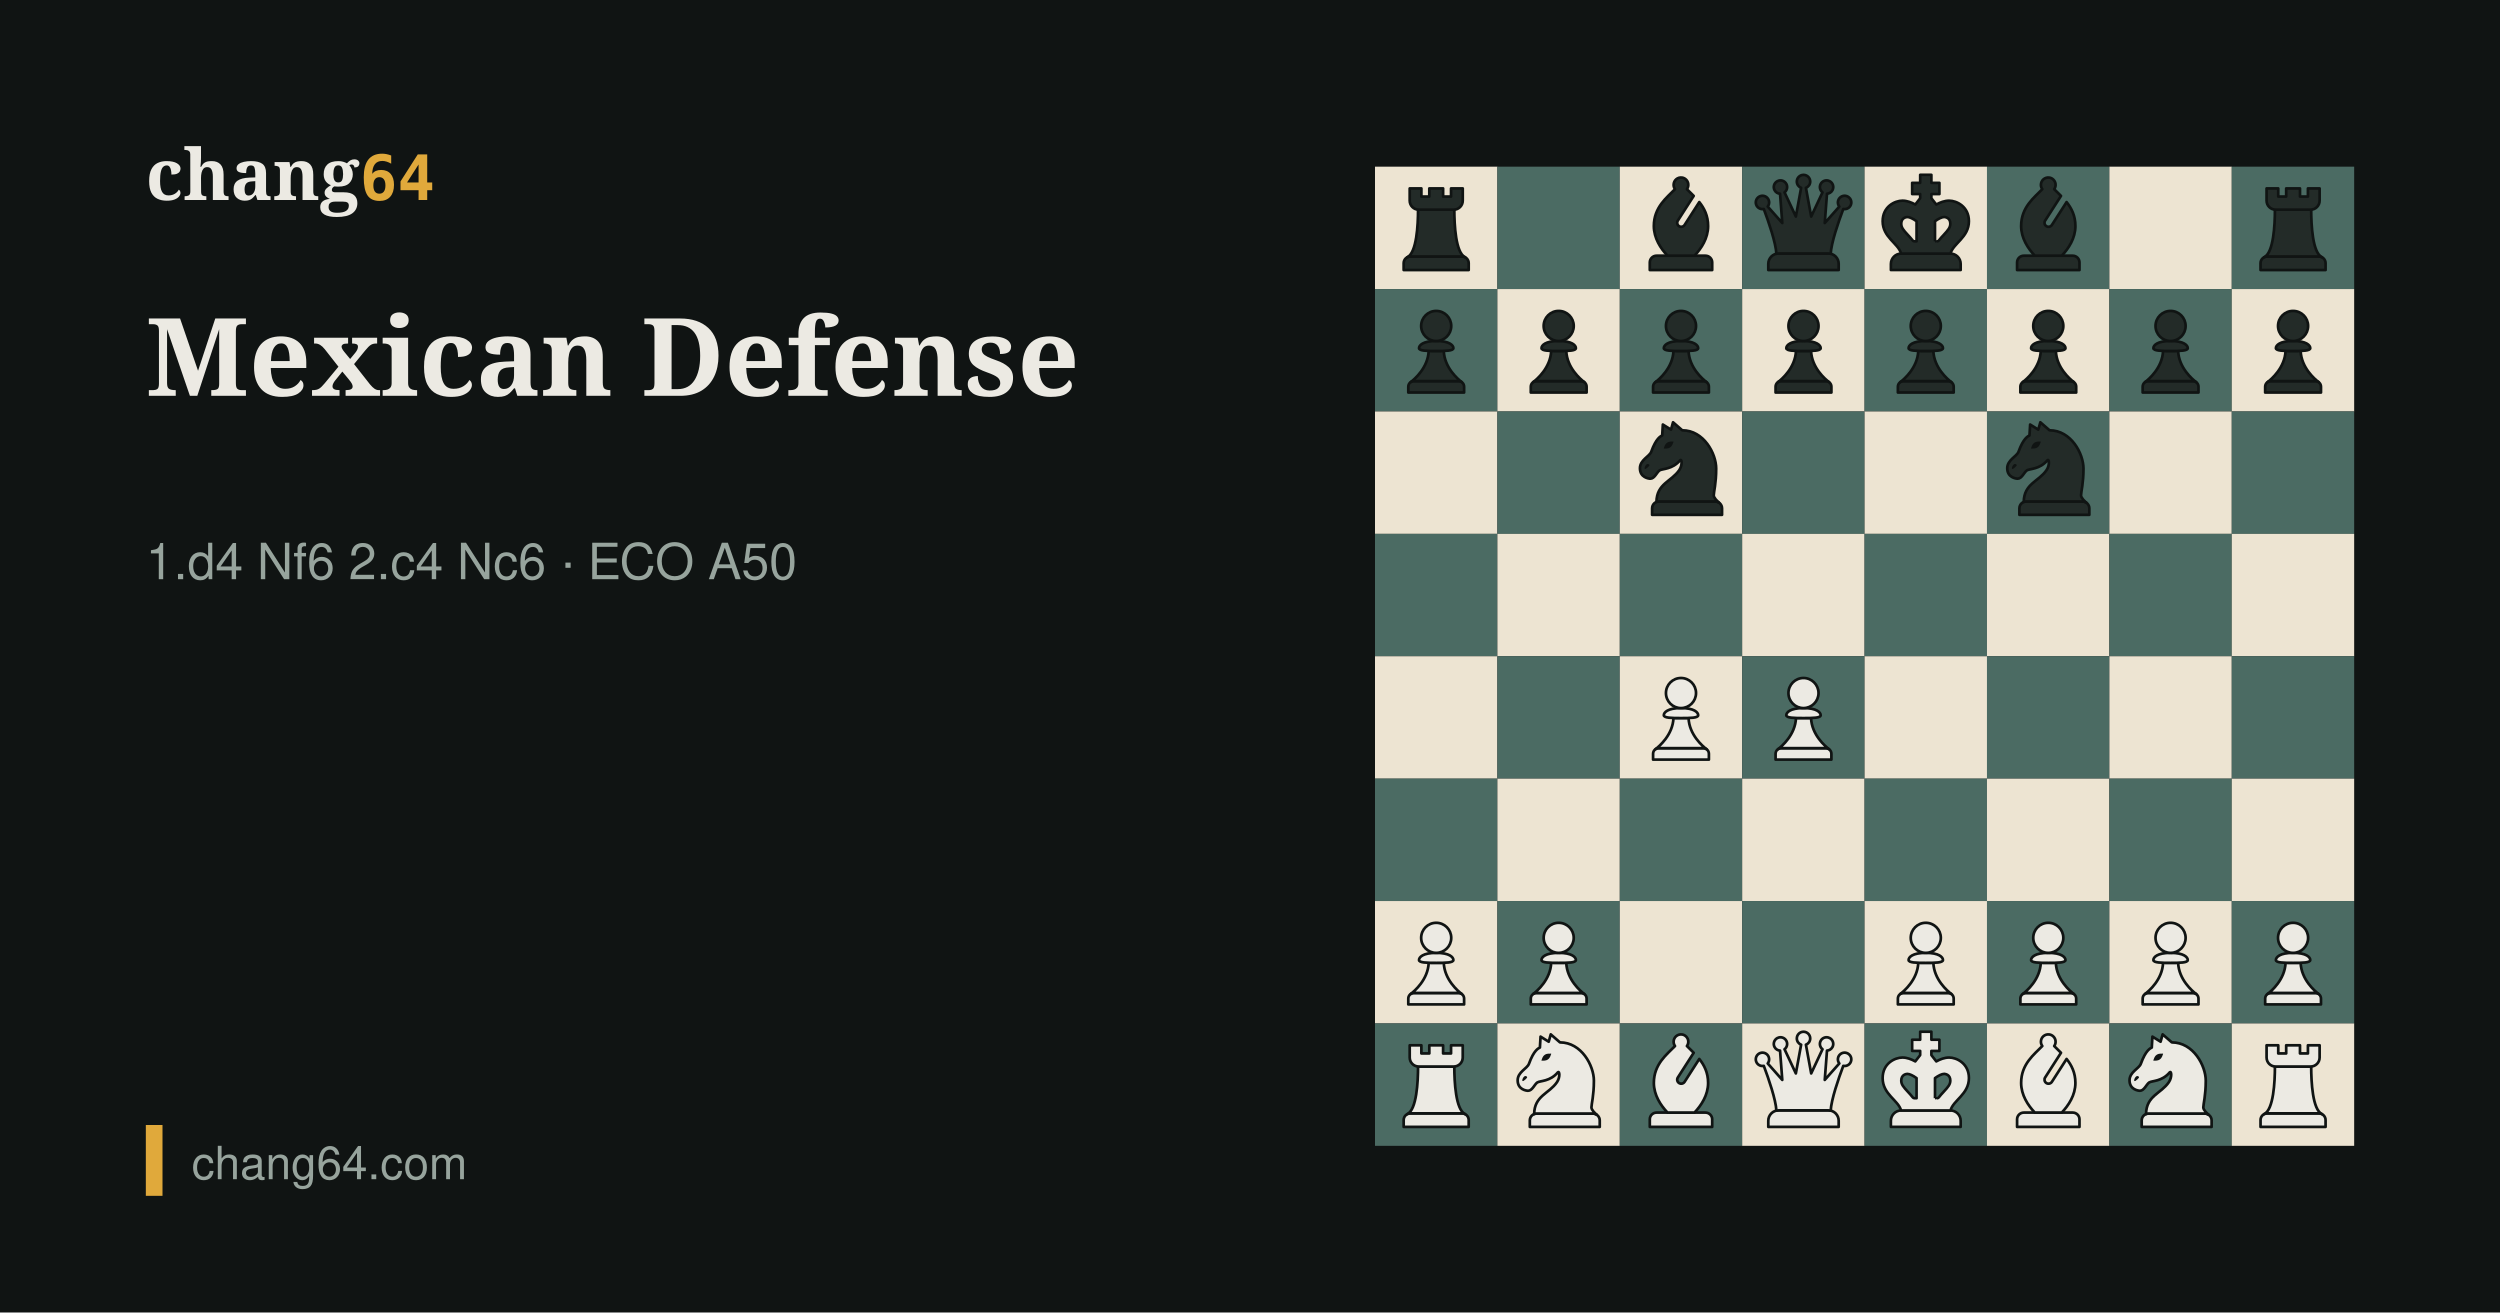
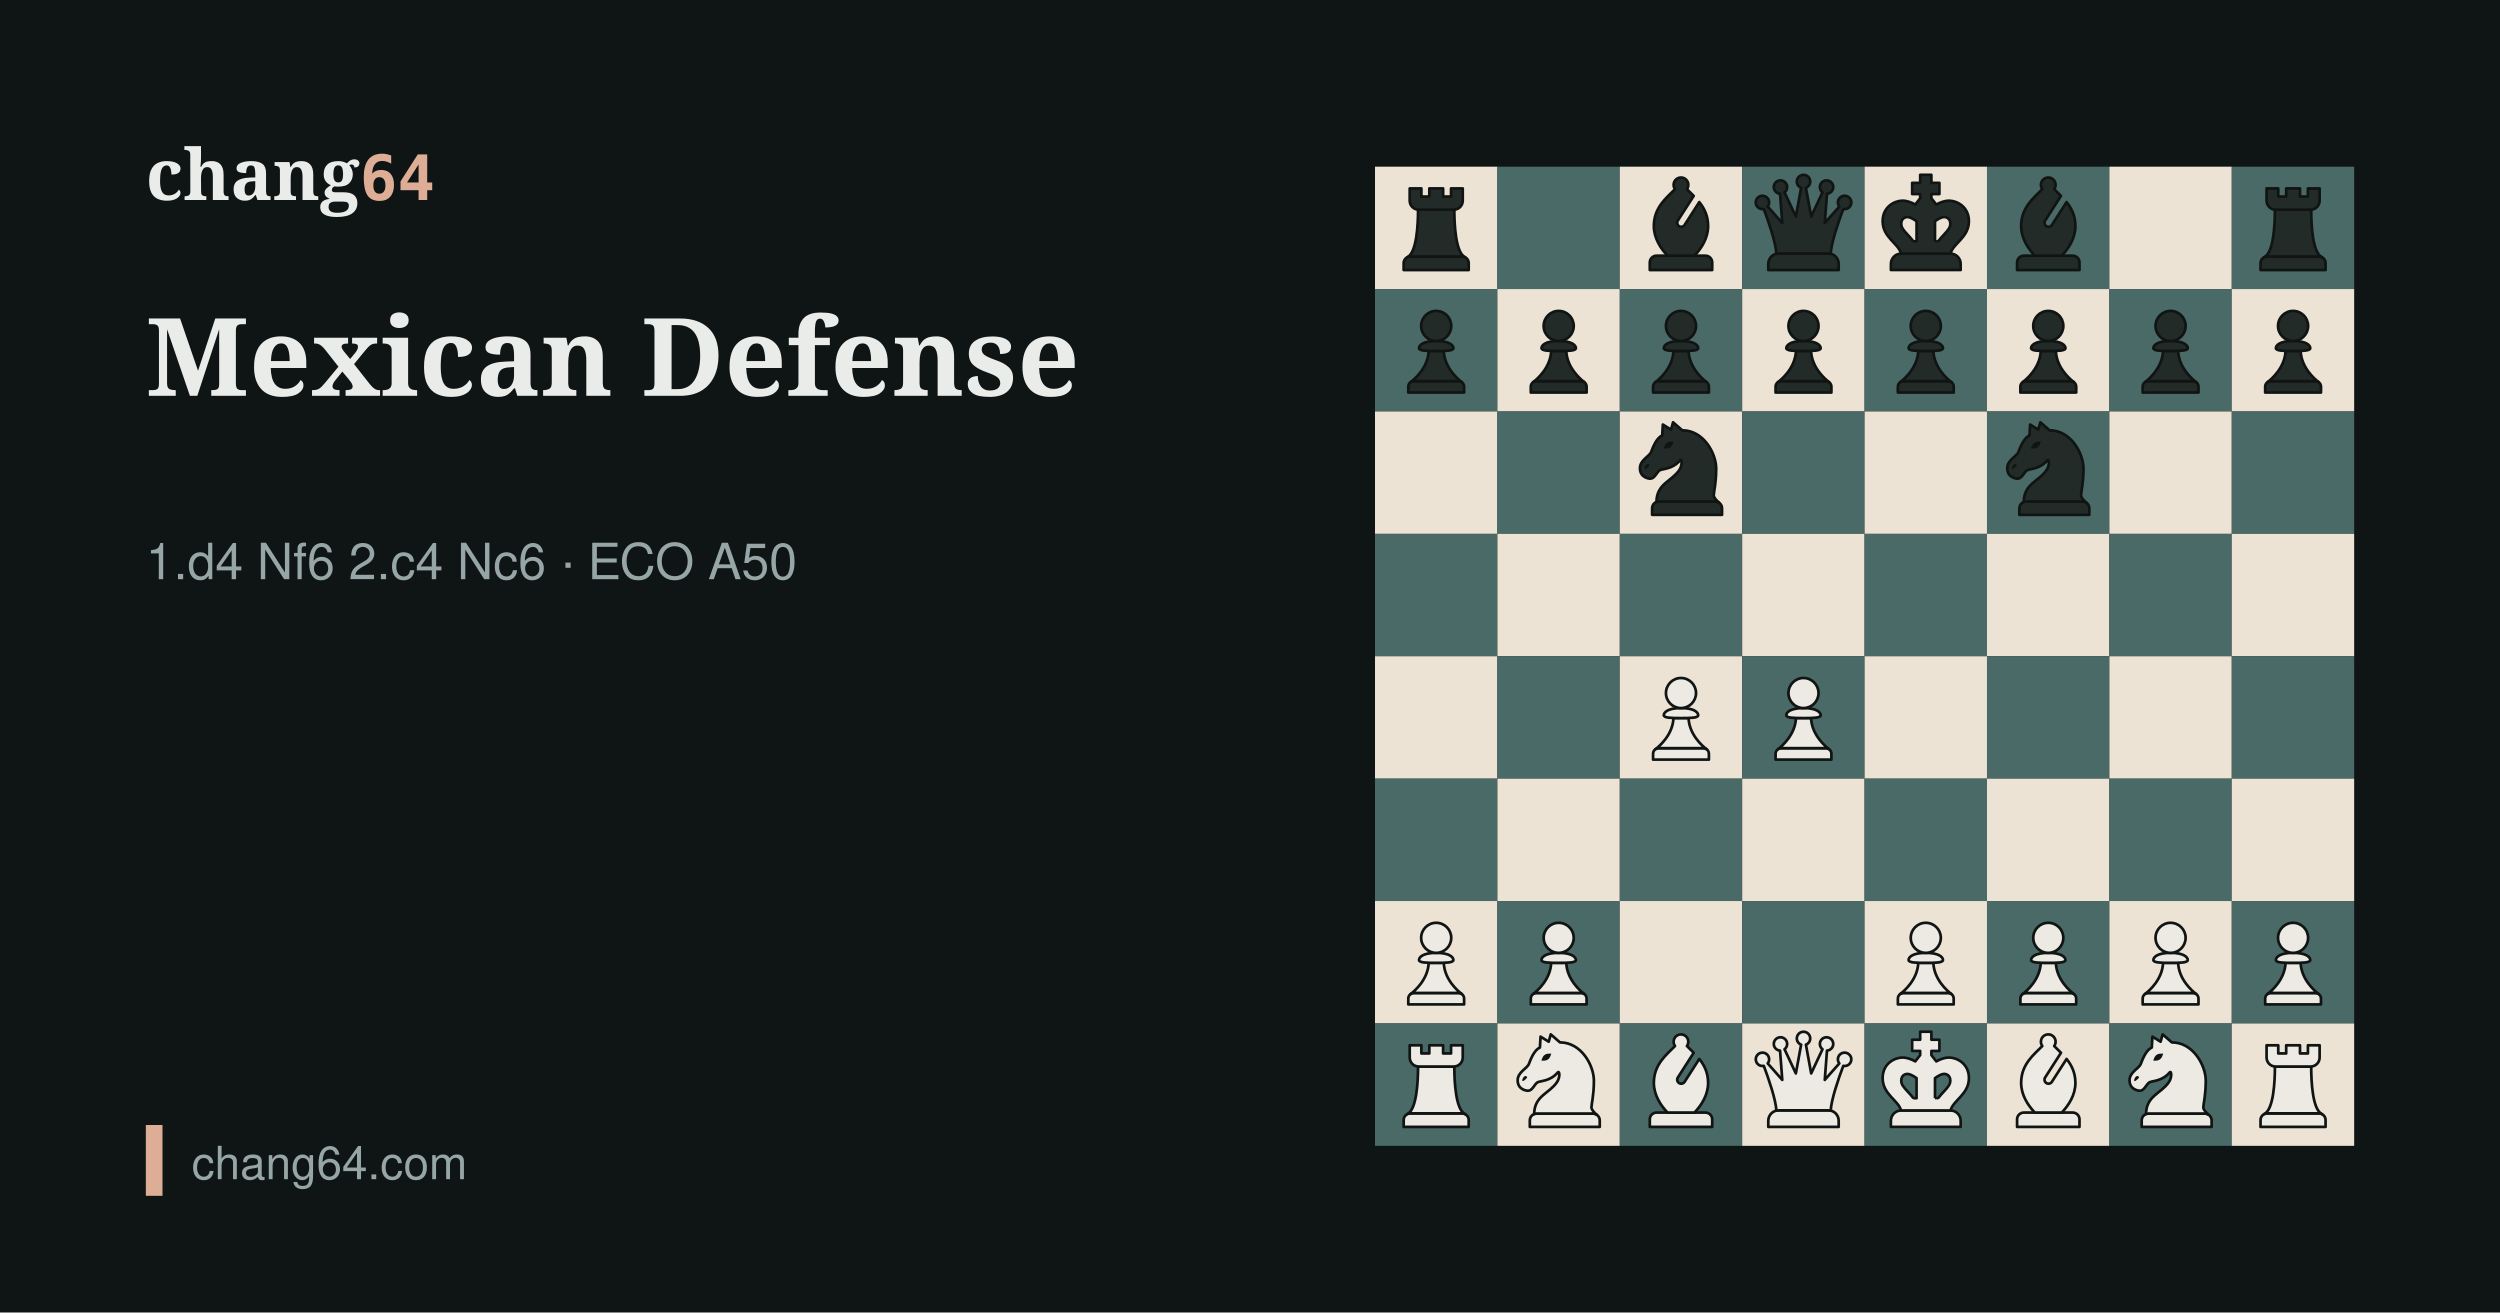
<svg xmlns="http://www.w3.org/2000/svg" width="1200" height="630" viewBox="0 0 1200 630">
-   <rect width="1200" height="630" fill="#101413" />
+   <rect width="1200" height="630" fill="#0F1414" />
  <g transform="translate(660,80)">
-     <rect x="0" y="0" width="58.75" height="58.75" fill="#EDE4D2" />
-     <rect x="58.75" y="0" width="58.75" height="58.75" fill="#4B6B63" />
-     <rect x="117.5" y="0" width="58.75" height="58.75" fill="#EDE4D2" />
-     <rect x="176.25" y="0" width="58.75" height="58.75" fill="#4B6B63" />
-     <rect x="235" y="0" width="58.75" height="58.75" fill="#EDE4D2" />
-     <rect x="293.75" y="0" width="58.75" height="58.75" fill="#4B6B63" />
-     <rect x="352.5" y="0" width="58.75" height="58.75" fill="#EDE4D2" />
-     <rect x="411.25" y="0" width="58.75" height="58.75" fill="#4B6B63" />
-     <rect x="0" y="58.75" width="58.75" height="58.75" fill="#4B6B63" />
-     <rect x="58.75" y="58.75" width="58.75" height="58.75" fill="#EDE4D2" />
-     <rect x="117.5" y="58.75" width="58.75" height="58.75" fill="#4B6B63" />
-     <rect x="176.25" y="58.75" width="58.75" height="58.75" fill="#EDE4D2" />
-     <rect x="235" y="58.75" width="58.75" height="58.75" fill="#4B6B63" />
-     <rect x="293.75" y="58.75" width="58.75" height="58.75" fill="#EDE4D2" />
-     <rect x="352.5" y="58.75" width="58.75" height="58.75" fill="#4B6B63" />
-     <rect x="411.25" y="58.75" width="58.75" height="58.75" fill="#EDE4D2" />
-     <rect x="0" y="117.5" width="58.75" height="58.75" fill="#EDE4D2" />
-     <rect x="58.75" y="117.5" width="58.75" height="58.75" fill="#4B6B63" />
-     <rect x="117.5" y="117.5" width="58.75" height="58.75" fill="#EDE4D2" />
-     <rect x="176.25" y="117.5" width="58.75" height="58.75" fill="#4B6B63" />
-     <rect x="235" y="117.5" width="58.75" height="58.75" fill="#EDE4D2" />
-     <rect x="293.75" y="117.5" width="58.75" height="58.75" fill="#4B6B63" />
-     <rect x="352.5" y="117.5" width="58.75" height="58.75" fill="#EDE4D2" />
-     <rect x="411.25" y="117.5" width="58.75" height="58.75" fill="#4B6B63" />
-     <rect x="0" y="176.25" width="58.75" height="58.75" fill="#4B6B63" />
-     <rect x="58.75" y="176.25" width="58.75" height="58.75" fill="#EDE4D2" />
-     <rect x="117.5" y="176.25" width="58.75" height="58.75" fill="#4B6B63" />
-     <rect x="176.25" y="176.25" width="58.75" height="58.75" fill="#EDE4D2" />
-     <rect x="235" y="176.25" width="58.75" height="58.75" fill="#4B6B63" />
-     <rect x="293.75" y="176.25" width="58.75" height="58.75" fill="#EDE4D2" />
-     <rect x="352.5" y="176.25" width="58.75" height="58.75" fill="#4B6B63" />
-     <rect x="411.25" y="176.25" width="58.75" height="58.75" fill="#EDE4D2" />
-     <rect x="0" y="235" width="58.75" height="58.75" fill="#EDE4D2" />
-     <rect x="58.75" y="235" width="58.75" height="58.75" fill="#4B6B63" />
-     <rect x="117.5" y="235" width="58.75" height="58.75" fill="#EDE4D2" />
-     <rect x="176.25" y="235" width="58.75" height="58.75" fill="#4B6B63" />
-     <rect x="235" y="235" width="58.75" height="58.75" fill="#EDE4D2" />
-     <rect x="293.75" y="235" width="58.75" height="58.75" fill="#4B6B63" />
-     <rect x="352.5" y="235" width="58.75" height="58.75" fill="#EDE4D2" />
-     <rect x="411.25" y="235" width="58.75" height="58.75" fill="#4B6B63" />
-     <rect x="0" y="293.75" width="58.75" height="58.75" fill="#4B6B63" />
-     <rect x="58.75" y="293.75" width="58.75" height="58.75" fill="#EDE4D2" />
-     <rect x="117.5" y="293.75" width="58.75" height="58.75" fill="#4B6B63" />
-     <rect x="176.25" y="293.75" width="58.75" height="58.75" fill="#EDE4D2" />
-     <rect x="235" y="293.75" width="58.75" height="58.75" fill="#4B6B63" />
-     <rect x="293.75" y="293.75" width="58.75" height="58.75" fill="#EDE4D2" />
-     <rect x="352.5" y="293.75" width="58.75" height="58.75" fill="#4B6B63" />
-     <rect x="411.25" y="293.75" width="58.75" height="58.75" fill="#EDE4D2" />
-     <rect x="0" y="352.5" width="58.75" height="58.75" fill="#EDE4D2" />
-     <rect x="58.75" y="352.5" width="58.75" height="58.75" fill="#4B6B63" />
-     <rect x="117.5" y="352.5" width="58.75" height="58.75" fill="#EDE4D2" />
-     <rect x="176.25" y="352.5" width="58.75" height="58.75" fill="#4B6B63" />
-     <rect x="235" y="352.5" width="58.75" height="58.75" fill="#EDE4D2" />
-     <rect x="293.75" y="352.5" width="58.75" height="58.75" fill="#4B6B63" />
-     <rect x="352.5" y="352.5" width="58.75" height="58.75" fill="#EDE4D2" />
-     <rect x="411.25" y="352.5" width="58.75" height="58.75" fill="#4B6B63" />
-     <rect x="0" y="411.25" width="58.75" height="58.75" fill="#4B6B63" />
-     <rect x="58.75" y="411.25" width="58.75" height="58.75" fill="#EDE4D2" />
-     <rect x="117.5" y="411.25" width="58.75" height="58.75" fill="#4B6B63" />
-     <rect x="176.25" y="411.25" width="58.75" height="58.75" fill="#EDE4D2" />
-     <rect x="235" y="411.25" width="58.75" height="58.75" fill="#4B6B63" />
-     <rect x="293.75" y="411.25" width="58.75" height="58.75" fill="#EDE4D2" />
-     <rect x="352.5" y="411.25" width="58.75" height="58.75" fill="#4B6B63" />
-     <rect x="411.25" y="411.25" width="58.75" height="58.75" fill="#EDE4D2" />
+     <rect x="0" y="0" width="58.75" height="58.75" fill="#EDE3D5" />
+     <rect x="58.75" y="0" width="58.75" height="58.75" fill="#4A6A68" />
+     <rect x="117.5" y="0" width="58.75" height="58.75" fill="#EDE3D5" />
+     <rect x="176.25" y="0" width="58.75" height="58.75" fill="#4A6A68" />
+     <rect x="235" y="0" width="58.75" height="58.75" fill="#EDE3D5" />
+     <rect x="293.75" y="0" width="58.75" height="58.75" fill="#4A6A68" />
+     <rect x="352.5" y="0" width="58.75" height="58.75" fill="#EDE3D5" />
+     <rect x="411.25" y="0" width="58.75" height="58.75" fill="#4A6A68" />
+     <rect x="0" y="58.75" width="58.75" height="58.75" fill="#4A6A68" />
+     <rect x="58.75" y="58.75" width="58.75" height="58.75" fill="#EDE3D5" />
+     <rect x="117.5" y="58.75" width="58.75" height="58.75" fill="#4A6A68" />
+     <rect x="176.25" y="58.75" width="58.75" height="58.75" fill="#EDE3D5" />
+     <rect x="235" y="58.75" width="58.75" height="58.75" fill="#4A6A68" />
+     <rect x="293.75" y="58.75" width="58.75" height="58.75" fill="#EDE3D5" />
+     <rect x="352.5" y="58.75" width="58.75" height="58.75" fill="#4A6A68" />
+     <rect x="411.25" y="58.75" width="58.75" height="58.75" fill="#EDE3D5" />
+     <rect x="0" y="117.5" width="58.75" height="58.75" fill="#EDE3D5" />
+     <rect x="58.75" y="117.5" width="58.75" height="58.75" fill="#4A6A68" />
+     <rect x="117.5" y="117.5" width="58.75" height="58.75" fill="#EDE3D5" />
+     <rect x="176.25" y="117.5" width="58.75" height="58.75" fill="#4A6A68" />
+     <rect x="235" y="117.5" width="58.75" height="58.75" fill="#EDE3D5" />
+     <rect x="293.75" y="117.5" width="58.75" height="58.75" fill="#4A6A68" />
+     <rect x="352.5" y="117.5" width="58.75" height="58.75" fill="#EDE3D5" />
+     <rect x="411.25" y="117.5" width="58.75" height="58.75" fill="#4A6A68" />
+     <rect x="0" y="176.25" width="58.75" height="58.75" fill="#4A6A68" />
+     <rect x="58.75" y="176.25" width="58.75" height="58.75" fill="#EDE3D5" />
+     <rect x="117.5" y="176.25" width="58.75" height="58.75" fill="#4A6A68" />
+     <rect x="176.25" y="176.25" width="58.75" height="58.75" fill="#EDE3D5" />
+     <rect x="235" y="176.25" width="58.75" height="58.75" fill="#4A6A68" />
+     <rect x="293.75" y="176.25" width="58.75" height="58.75" fill="#EDE3D5" />
+     <rect x="352.5" y="176.25" width="58.75" height="58.75" fill="#4A6A68" />
+     <rect x="411.25" y="176.25" width="58.75" height="58.75" fill="#EDE3D5" />
+     <rect x="0" y="235" width="58.75" height="58.75" fill="#EDE3D5" />
+     <rect x="58.75" y="235" width="58.75" height="58.75" fill="#4A6A68" />
+     <rect x="117.5" y="235" width="58.75" height="58.75" fill="#EDE3D5" />
+     <rect x="176.25" y="235" width="58.75" height="58.75" fill="#4A6A68" />
+     <rect x="235" y="235" width="58.75" height="58.75" fill="#EDE3D5" />
+     <rect x="293.75" y="235" width="58.75" height="58.75" fill="#4A6A68" />
+     <rect x="352.5" y="235" width="58.75" height="58.75" fill="#EDE3D5" />
+     <rect x="411.25" y="235" width="58.75" height="58.75" fill="#4A6A68" />
+     <rect x="0" y="293.75" width="58.75" height="58.75" fill="#4A6A68" />
+     <rect x="58.75" y="293.75" width="58.75" height="58.75" fill="#EDE3D5" />
+     <rect x="117.5" y="293.75" width="58.75" height="58.75" fill="#4A6A68" />
+     <rect x="176.25" y="293.75" width="58.75" height="58.75" fill="#EDE3D5" />
+     <rect x="235" y="293.75" width="58.75" height="58.75" fill="#4A6A68" />
+     <rect x="293.75" y="293.75" width="58.75" height="58.75" fill="#EDE3D5" />
+     <rect x="352.5" y="293.75" width="58.75" height="58.75" fill="#4A6A68" />
+     <rect x="411.25" y="293.75" width="58.75" height="58.75" fill="#EDE3D5" />
+     <rect x="0" y="352.5" width="58.75" height="58.75" fill="#EDE3D5" />
+     <rect x="58.75" y="352.5" width="58.75" height="58.75" fill="#4A6A68" />
+     <rect x="117.5" y="352.5" width="58.75" height="58.75" fill="#EDE3D5" />
+     <rect x="176.25" y="352.5" width="58.75" height="58.75" fill="#4A6A68" />
+     <rect x="235" y="352.5" width="58.75" height="58.75" fill="#EDE3D5" />
+     <rect x="293.75" y="352.5" width="58.75" height="58.75" fill="#4A6A68" />
+     <rect x="352.5" y="352.5" width="58.75" height="58.75" fill="#EDE3D5" />
+     <rect x="411.25" y="352.5" width="58.75" height="58.75" fill="#4A6A68" />
+     <rect x="0" y="411.25" width="58.75" height="58.75" fill="#4A6A68" />
+     <rect x="58.75" y="411.25" width="58.75" height="58.75" fill="#EDE3D5" />
+     <rect x="117.5" y="411.25" width="58.75" height="58.75" fill="#4A6A68" />
+     <rect x="176.25" y="411.25" width="58.75" height="58.75" fill="#EDE3D5" />
+     <rect x="235" y="411.25" width="58.75" height="58.75" fill="#4A6A68" />
+     <rect x="293.75" y="411.25" width="58.75" height="58.75" fill="#EDE3D5" />
+     <rect x="352.5" y="411.25" width="58.75" height="58.75" fill="#4A6A68" />
+     <rect x="411.25" y="411.25" width="58.75" height="58.75" fill="#EDE3D5" />
    <defs>
      <symbol id="pbr" viewBox="0 0 45 45">
        <path d="M12.99,33.03h19.01c1.35,0,2.45,1.1,2.45,2.45v2.52H10.54v-2.52c0-1.35,1.1-2.45,2.45-2.45Z" fill="#232b28" stroke="#101413" stroke-linecap="round" stroke-linejoin="round" />
        <path d="M29.17,15.8c-.07,0-.15.01-.23.01h-12.88c-.08,0-.15,0-.23-.01-.01,5.69-.51,15.85-3.95,17.49,0,0,0,0,0,0,.33-.17.71-.27,1.11-.27h19.01c.4,0,.78.1,1.11.27,0,0,0,0,0,0-3.45-1.65-3.94-11.8-3.95-17.49Z" fill="#232b28" stroke="#101413" stroke-linecap="round" stroke-linejoin="round" />
        <path d="M27.96,8v2.99h-2.92v-2.99h-5.07v2.99h-2.92v-2.99h-4.29v4.5c0,1.83,1.48,3.31,3.31,3.31h12.88c1.83,0,3.31-1.48,3.31-3.31v-4.5h-4.29Z" fill="#232b28" stroke="#101413" stroke-linecap="round" stroke-linejoin="round" />
      </symbol>
      <symbol id="pbb" viewBox="0 0 45 45">
        <path d="M13.5,32.74h18c1.36,0,2.47,1.11,2.47,2.47v2.79H11.03v-2.79c0-1.36,1.11-2.47,2.47-2.47Z" fill="#232b28" stroke="#101413" stroke-linecap="round" stroke-linejoin="round" stroke-width="1" />
        <path d="M27.46,32.74c2.5-2.65,5.01-6.42,5.01-10.9,0-3.8-1.45-6.58-3.24-8.82l-5.4,8.41c-.44.69-1.36.89-2.04.45h0c-.69-.44-.89-1.36-.45-2.04l5.83-9.09c-.88-.88-1.74-1.69-2.49-2.47.4-.56.6-1.27.47-2.04-.18-1.1-1.08-2.02-2.18-2.21-1.7-.29-3.18,1.01-3.18,2.66,0,.59.19,1.13.51,1.58-2.94,3.06-7.78,6.6-7.78,13.55,0,4.48,2.51,8.26,5.01,10.9h9.93Z" fill="#232b28" stroke="#101413" stroke-linecap="round" stroke-linejoin="round" stroke-width="1" />
      </symbol>
      <symbol id="pbq" viewBox="0 0 45 45">
        <path d="M31.62,31.91H13.38c-2.1,0-3.82,1.72-3.82,3.82v2.27h25.88v-2.27c0-2.11-1.71-3.82-3.82-3.82Z" fill="#232b28" stroke="#101413" stroke-linecap="round" stroke-linejoin="round" />
        <path d="M39.59,11.71c-.8-1.1-2.33-1.34-3.43-.54s-1.34,2.33-.54,3.43c.02.02.04.04.05.07l-5.35,6.05.82-10.77c.83-.06,1.62-.53,2.03-1.33.62-1.21.14-2.69-1.07-3.3-.19-.1-.39-.16-.58-.21h0s0,0,0,0c-1.07-.24-2.2.26-2.72,1.28-.55,1.07-.23,2.35.69,3.06l-4.16,8.89-1.94-10.57c.93-.35,1.58-1.25,1.58-2.29,0-1.36-1.1-2.46-2.46-2.46h0c-1.36,0-2.46,1.1-2.46,2.46,0,1.05.66,1.94,1.58,2.29l-1.94,10.57-4.16-8.89c.92-.71,1.23-1.99.69-3.06-.52-1.02-1.65-1.52-2.72-1.28h0s0,0,0,0c-.2.04-.39.11-.58.21-1.21.62-1.69,2.1-1.07,3.3.41.8,1.19,1.28,2.03,1.33l.82,10.77-5.35-6.05s.04-.04.05-.07c.8-1.1.55-2.63-.54-3.43s-2.63-.55-3.43.54c-.8,1.1-.55,2.63.54,3.43.58.42,1.29.55,1.94.42,1.81,4.84,4.41,12.39,4.63,16.46.28-.06.56-.1.86-.1h18.24c.3,0,.58.04.86.1.22-4.07,2.81-11.61,4.63-16.46.65.13,1.36,0,1.94-.42,1.1-.8,1.34-2.33.54-3.43Z" fill="#232b28" stroke="#101413" stroke-linecap="round" stroke-linejoin="round" />
      </symbol>
      <symbol id="pbk" viewBox="0 0 45 45">
        <path d="M31.54,31.96H13.46c-2.08,0-3.79,1.7-3.79,3.79v2.25h25.66v-2.25c0-2.09-1.7-3.79-3.79-3.79Z" fill="#232b28" stroke="#101413" stroke-linecap="round" stroke-linejoin="round" stroke-width=".98" />
        <path d="M31.08,12.5c-1.67,0-3.32.64-4.72,1.42l-1.8-2.32v-1.53h2.95v-4.12h-2.95v-2.95h-4.12v2.95h-2.95v4.12h2.95v1.53l-1.8,2.32c-1.4-.78-3.05-1.42-4.72-1.42-2.74,0-7.28,2.13-7.28,7.55,0,5.98,5.8,8.15,6.78,11.92.01,0,.03,0,.04,0h18.08s.03,0,.04,0c.97-3.77,6.78-5.94,6.78-11.92,0-5.41-4.54-7.55-7.28-7.55ZM29.1,25.07c-.58.62-1.23,1.31-1.82,2.09-.14.18-.35.29-.58.29-.35,0-.84,0-.81,0v-7.39c1.3-.96,2.57-1.55,3.39-1.56.42.03,2.24.27,2.24,2.46,0,1.37-.74,2.3-2.42,4.1ZM13.48,20.97c0-2.19,1.82-2.44,2.24-2.46.82.01,2.09.6,3.39,1.56v7.39s-.46,0-.81,0c-.23,0-.44-.11-.58-.29-.59-.77-1.24-1.46-1.82-2.09-1.68-1.8-2.42-2.73-2.42-4.1Z" fill="#232b28" stroke="#101413" stroke-linecap="round" stroke-linejoin="round" stroke-width=".98" />
      </symbol>
      <symbol id="pbp" viewBox="0 0 45 45">
        <path d="M14.31,33.79h16.38c1.14,0,2.07.93,2.07,2.07v2.14H12.24v-2.14c0-1.14.93-2.07,2.07-2.07Z" fill="#232b28" stroke="#101413" stroke-linecap="round" stroke-linejoin="round" />
        <path d="M31.85,34.14c-1.31-1.01-6.34-5.24-6.57-11.44-.84.03-1.78.03-2.77.03s-1.94,0-2.77-.03c-.24,6.2-5.26,10.43-6.57,11.44,0,0,0,0,0,0,.33-.22.73-.35,1.16-.35h16.38c.43,0,.83.13,1.16.35,0,0,0,0,0,0Z" fill="#232b28" stroke="#101413" stroke-linecap="round" stroke-linejoin="round" />
        <path d="M28.82,21.68c0,1.02-2.83,1.05-6.32,1.05s-6.32-.04-6.32-1.05,1.41-2.63,6.32-2.63,6.32,1.61,6.32,2.63Z" fill="#232b28" stroke="#101413" stroke-linecap="round" stroke-linejoin="round" />
        <circle cx="22.5" cy="13.53" r="5.53" fill="#232b28" stroke="#101413" stroke-linecap="round" stroke-linejoin="round" />
      </symbol>
      <symbol id="pbn" viewBox="0 0 45 45">
        <path d="M14.4,33.1h20.67c1.39,0,2.52,1.13,2.52,2.52v2.38H11.88v-2.38c0-1.39,1.13-2.52,2.52-2.52Z" fill="#232b28" stroke="#101413" stroke-linecap="round" stroke-linejoin="round" stroke-width="1" />
        <path d="M14.65,21.66c.97-.66,4.68-.28,7.56-3.75.52-.62.98,1.68-.34,3.64-2.86,4.23-8.3,4.94-8.39,11.72.29-.11.6-.18.92-.18h20.67c.52,0,1,.16,1.4.42-.55-.46-1.93-1.71-1.93-2.68,0-1.21.9-4.35.9-9.83s-4.54-14.07-12.47-14.07l-3.39-2.95-.75,2.7-3-1.87s-.15,2.38-.24,4.01c-.54.3-2.22.96-4.03,5.99-.63,1.75-4.15,3-4.15,6.07,0,3.41,3.21,3.83,3.82,3.83,1.57,0,2.36-2.34,3.42-3.06Z" fill="#232b28" stroke="#101413" stroke-linecap="round" stroke-linejoin="round" stroke-width="1" />
        <path d="M18.54,13.2c.9-.63.98-1.58,1.21-2.02.03-.06-.02-.12-.08-.12-.49.06-1.4-.18-2.31.45-.9.64-.98,1.58-1.2,2.02-.03.06.02.12.08.12.49-.06,1.4.18,2.3-.45Z" fill="#101413" />
        <path d="M10.24,20.58c-.46.42-.86.73-1.07.5s.14-1.16.6-1.57.87-.16,1.08.07-.15.59-.61,1.01Z" fill="#101413" />
      </symbol>
      <symbol id="pwp" viewBox="0 0 45 45">
        <path d="M14.31,33.79h16.38c1.14,0,2.07.93,2.07,2.07v2.14H12.24v-2.14c0-1.14.93-2.07,2.07-2.07Z" fill="#eceae3" stroke="#101413" stroke-linecap="round" stroke-linejoin="round" />
        <path d="M31.85,34.14c-1.31-1.01-6.34-5.24-6.57-11.44-.84.03-1.78.03-2.77.03s-1.94,0-2.77-.03c-.24,6.2-5.26,10.43-6.57,11.44,0,0,0,0,0,0,.33-.22.73-.35,1.16-.35h16.38c.43,0,.83.13,1.16.35,0,0,0,0,0,0Z" fill="#eceae3" stroke="#101413" stroke-linecap="round" stroke-linejoin="round" />
        <path d="M28.82,21.68c0,1.02-2.83,1.05-6.32,1.05s-6.32-.04-6.32-1.05,1.41-2.63,6.32-2.63,6.32,1.61,6.32,2.63Z" fill="#eceae3" stroke="#101413" stroke-linecap="round" stroke-linejoin="round" />
        <circle cx="22.5" cy="13.53" r="5.53" fill="#eceae3" stroke="#101413" stroke-linecap="round" stroke-linejoin="round" />
      </symbol>
      <symbol id="pwr" viewBox="0 0 45 45">
        <path d="M12.99,33.03h19.01c1.35,0,2.45,1.1,2.45,2.45v2.52H10.54v-2.52c0-1.35,1.1-2.45,2.45-2.45Z" fill="#eceae3" stroke="#101413" stroke-linecap="round" stroke-linejoin="round" />
        <path d="M29.17,15.8c-.07,0-.15.01-.23.01h-12.88c-.08,0-.15,0-.23-.01-.01,5.69-.51,15.85-3.95,17.49,0,0,0,0,0,0,.33-.17.71-.27,1.11-.27h19.01c.4,0,.78.1,1.11.27,0,0,0,0,0,0-3.45-1.65-3.94-11.8-3.95-17.49Z" fill="#eceae3" stroke="#101413" stroke-linecap="round" stroke-linejoin="round" />
        <path d="M27.96,8v2.99h-2.92v-2.99h-5.07v2.99h-2.92v-2.99h-4.29v4.5c0,1.83,1.48,3.31,3.31,3.31h12.88c1.83,0,3.31-1.48,3.31-3.31v-4.5h-4.29Z" fill="#eceae3" stroke="#101413" stroke-linecap="round" stroke-linejoin="round" />
      </symbol>
      <symbol id="pwn" viewBox="0 0 45 45">
        <path d="M14.4,33.1h20.67c1.39,0,2.52,1.13,2.52,2.52v2.38H11.88v-2.38c0-1.39,1.13-2.52,2.52-2.52Z" fill="#eceae3" stroke="#101413" stroke-linecap="round" stroke-linejoin="round" stroke-width="1" />
        <path d="M14.65,21.66c.97-.66,4.68-.28,7.56-3.75.52-.62.98,1.68-.34,3.64-2.86,4.23-8.3,4.94-8.39,11.72.29-.11.6-.18.92-.18h20.67c.52,0,1,.16,1.4.42-.55-.46-1.93-1.71-1.93-2.68,0-1.21.9-4.35.9-9.83s-4.54-14.07-12.47-14.07l-3.39-2.95-.75,2.7-3-1.87s-.15,2.38-.24,4.01c-.54.3-2.22.96-4.03,5.99-.63,1.75-4.15,3-4.15,6.07,0,3.41,3.21,3.83,3.82,3.83,1.57,0,2.36-2.34,3.42-3.06Z" fill="#eceae3" stroke="#101413" stroke-linecap="round" stroke-linejoin="round" stroke-width="1" />
        <path d="M18.54,13.2c.9-.63.98-1.58,1.21-2.02.03-.06-.02-.12-.08-.12-.49.06-1.4-.18-2.31.45-.9.64-.98,1.58-1.2,2.02-.03.06.02.12.08.12.49-.06,1.4.18,2.3-.45Z" fill="#101413" />
        <path d="M10.24,20.58c-.46.42-.86.73-1.07.5s.14-1.16.6-1.57.87-.16,1.08.07-.15.59-.61,1.01Z" fill="#101413" />
      </symbol>
      <symbol id="pwb" viewBox="0 0 45 45">
        <path d="M13.5,32.74h18c1.36,0,2.47,1.11,2.47,2.47v2.79H11.03v-2.79c0-1.36,1.11-2.47,2.47-2.47Z" fill="#eceae3" stroke="#101413" stroke-linecap="round" stroke-linejoin="round" stroke-width="1" />
        <path d="M27.46,32.74c2.5-2.65,5.01-6.42,5.01-10.9,0-3.8-1.45-6.58-3.24-8.82l-5.4,8.41c-.44.69-1.36.89-2.04.45h0c-.69-.44-.89-1.36-.45-2.04l5.83-9.09c-.88-.88-1.74-1.69-2.49-2.47.4-.56.6-1.27.47-2.04-.18-1.1-1.08-2.02-2.18-2.21-1.7-.29-3.18,1.01-3.18,2.66,0,.59.19,1.13.51,1.58-2.94,3.06-7.78,6.6-7.78,13.55,0,4.48,2.51,8.26,5.01,10.9h9.93Z" fill="#eceae3" stroke="#101413" stroke-linecap="round" stroke-linejoin="round" stroke-width="1" />
      </symbol>
      <symbol id="pwq" viewBox="0 0 45 45">
        <path d="M31.62,31.91H13.38c-2.1,0-3.82,1.72-3.82,3.82v2.27h25.88v-2.27c0-2.11-1.71-3.82-3.82-3.82Z" fill="#eceae3" stroke="#101413" stroke-linecap="round" stroke-linejoin="round" />
        <path d="M39.59,11.71c-.8-1.1-2.33-1.34-3.43-.54s-1.34,2.33-.54,3.43c.02.02.04.04.05.07l-5.35,6.05.82-10.77c.83-.06,1.62-.53,2.03-1.33.62-1.21.14-2.69-1.07-3.3-.19-.1-.39-.16-.58-.21h0s0,0,0,0c-1.07-.24-2.2.26-2.72,1.28-.55,1.07-.23,2.35.69,3.06l-4.16,8.89-1.94-10.57c.93-.35,1.58-1.25,1.58-2.29,0-1.36-1.1-2.46-2.46-2.46h0c-1.36,0-2.46,1.1-2.46,2.46,0,1.05.66,1.94,1.58,2.29l-1.94,10.57-4.16-8.89c.92-.71,1.23-1.99.69-3.06-.52-1.02-1.65-1.52-2.72-1.28h0s0,0,0,0c-.2.04-.39.11-.58.21-1.21.62-1.69,2.1-1.07,3.3.41.8,1.19,1.28,2.03,1.33l.82,10.77-5.35-6.05s.04-.04.05-.07c.8-1.1.55-2.63-.54-3.43s-2.63-.55-3.43.54c-.8,1.1-.55,2.63.54,3.43.58.42,1.29.55,1.94.42,1.81,4.84,4.41,12.39,4.63,16.46.28-.06.56-.1.86-.1h18.24c.3,0,.58.04.86.1.22-4.07,2.81-11.61,4.63-16.46.65.13,1.36,0,1.94-.42,1.1-.8,1.34-2.33.54-3.43Z" fill="#eceae3" stroke="#101413" stroke-linecap="round" stroke-linejoin="round" />
      </symbol>
      <symbol id="pwk" viewBox="0 0 45 45">
        <path d="M31.54,31.96H13.46c-2.08,0-3.79,1.7-3.79,3.79v2.25h25.66v-2.25c0-2.09-1.7-3.79-3.79-3.79Z" fill="#eceae3" stroke="#101413" stroke-linecap="round" stroke-linejoin="round" stroke-width=".98" />
        <path d="M31.08,12.5c-1.67,0-3.32.64-4.72,1.42l-1.8-2.32v-1.53h2.95v-4.12h-2.95v-2.95h-4.12v2.95h-2.95v4.12h2.95v1.53l-1.8,2.32c-1.4-.78-3.05-1.42-4.72-1.42-2.74,0-7.28,2.13-7.28,7.55,0,5.98,5.8,8.15,6.78,11.92.01,0,.03,0,.04,0h18.08s.03,0,.04,0c.97-3.77,6.78-5.94,6.78-11.92,0-5.41-4.54-7.55-7.28-7.55ZM29.1,25.07c-.58.62-1.23,1.31-1.82,2.09-.14.18-.35.29-.58.29-.35,0-.84,0-.81,0v-7.39c1.3-.96,2.57-1.55,3.39-1.56.42.03,2.24.27,2.24,2.46,0,1.37-.74,2.3-2.42,4.1ZM13.48,20.97c0-2.19,1.82-2.44,2.24-2.46.82.01,2.09.6,3.39,1.56v7.39s-.46,0-.81,0c-.23,0-.44-.11-.58-.29-.59-.77-1.24-1.46-1.82-2.09-1.68-1.8-2.42-2.73-2.42-4.1Z" fill="#eceae3" stroke="#101413" stroke-linecap="round" stroke-linejoin="round" stroke-width=".98" />
      </symbol>
    </defs>
    <use href="#pbr" x="0.0" y="0.0" width="58.75" height="58.75" />
    <use href="#pbb" x="117.5" y="0.0" width="58.75" height="58.75" />
    <use href="#pbq" x="176.3" y="0.0" width="58.75" height="58.75" />
    <use href="#pbk" x="235.0" y="0.0" width="58.75" height="58.75" />
    <use href="#pbb" x="293.8" y="0.0" width="58.75" height="58.75" />
    <use href="#pbr" x="411.3" y="0.0" width="58.75" height="58.75" />
    <use href="#pbp" x="0.0" y="58.8" width="58.75" height="58.75" />
    <use href="#pbp" x="58.8" y="58.8" width="58.75" height="58.75" />
    <use href="#pbp" x="117.5" y="58.8" width="58.75" height="58.75" />
    <use href="#pbp" x="176.3" y="58.8" width="58.75" height="58.75" />
    <use href="#pbp" x="235.0" y="58.8" width="58.75" height="58.75" />
    <use href="#pbp" x="293.8" y="58.8" width="58.75" height="58.75" />
    <use href="#pbp" x="352.5" y="58.8" width="58.75" height="58.75" />
    <use href="#pbp" x="411.3" y="58.8" width="58.75" height="58.75" />
    <use href="#pbn" x="117.5" y="117.5" width="58.75" height="58.75" />
    <use href="#pbn" x="293.8" y="117.5" width="58.75" height="58.75" />
    <use href="#pwp" x="117.5" y="235.0" width="58.75" height="58.75" />
    <use href="#pwp" x="176.3" y="235.0" width="58.75" height="58.75" />
    <use href="#pwp" x="0.0" y="352.5" width="58.75" height="58.75" />
    <use href="#pwp" x="58.8" y="352.5" width="58.75" height="58.75" />
    <use href="#pwp" x="235.0" y="352.5" width="58.75" height="58.75" />
    <use href="#pwp" x="293.8" y="352.5" width="58.75" height="58.75" />
    <use href="#pwp" x="352.5" y="352.5" width="58.75" height="58.75" />
    <use href="#pwp" x="411.3" y="352.5" width="58.75" height="58.75" />
    <use href="#pwr" x="0.0" y="411.3" width="58.75" height="58.75" />
    <use href="#pwn" x="58.8" y="411.3" width="58.75" height="58.75" />
    <use href="#pwb" x="117.5" y="411.3" width="58.75" height="58.75" />
    <use href="#pwq" x="176.3" y="411.3" width="58.75" height="58.75" />
    <use href="#pwk" x="235.0" y="411.3" width="58.75" height="58.75" />
    <use href="#pwb" x="293.8" y="411.3" width="58.75" height="58.75" />
    <use href="#pwn" x="352.5" y="411.3" width="58.75" height="58.75" />
    <use href="#pwr" x="411.3" y="411.3" width="58.75" height="58.75" />
  </g>
-   <text x="70" y="190" font-family="Georgia,serif" font-size="52" font-weight="600" fill="#ECEAE3">Mexican Defense</text>
-   <text x="70" y="278" font-family="Helvetica,Arial,sans-serif" font-size="24" fill="#97A49D">1.d4 Nf6 2.c4 Nc6  ·  ECO A50</text>
-   <text x="70" y="96" font-family="Georgia,serif" font-size="34" font-weight="600" fill="#ECEAE3">chang<tspan fill="#E0A93B" font-family="monospace" font-size="30">64</tspan>
+   <text x="70" y="190" font-family="Georgia,serif" font-size="52" font-weight="600" fill="#EAECEA">Mexican Defense</text>
+   <text x="70" y="278" font-family="Helvetica,Arial,sans-serif" font-size="24" fill="#96A5A5">1.d4 Nf6 2.c4 Nc6  ·  ECO A50</text>
+   <text x="70" y="96" font-family="Georgia,serif" font-size="34" font-weight="600" fill="#EAECEA">chang<tspan fill="#DDAE95" font-family="monospace" font-size="30">64</tspan>
  </text>
-   <rect x="70" y="540" width="8" height="34" fill="#E0A93B" />
-   <text x="92" y="566" font-family="Helvetica,Arial,sans-serif" font-size="22" fill="#97A49D">chang64.com</text>
+   <rect x="70" y="540" width="8" height="34" fill="#DDAE95" />
+   <text x="92" y="566" font-family="Helvetica,Arial,sans-serif" font-size="22" fill="#96A5A5">chang64.com</text>
</svg>
